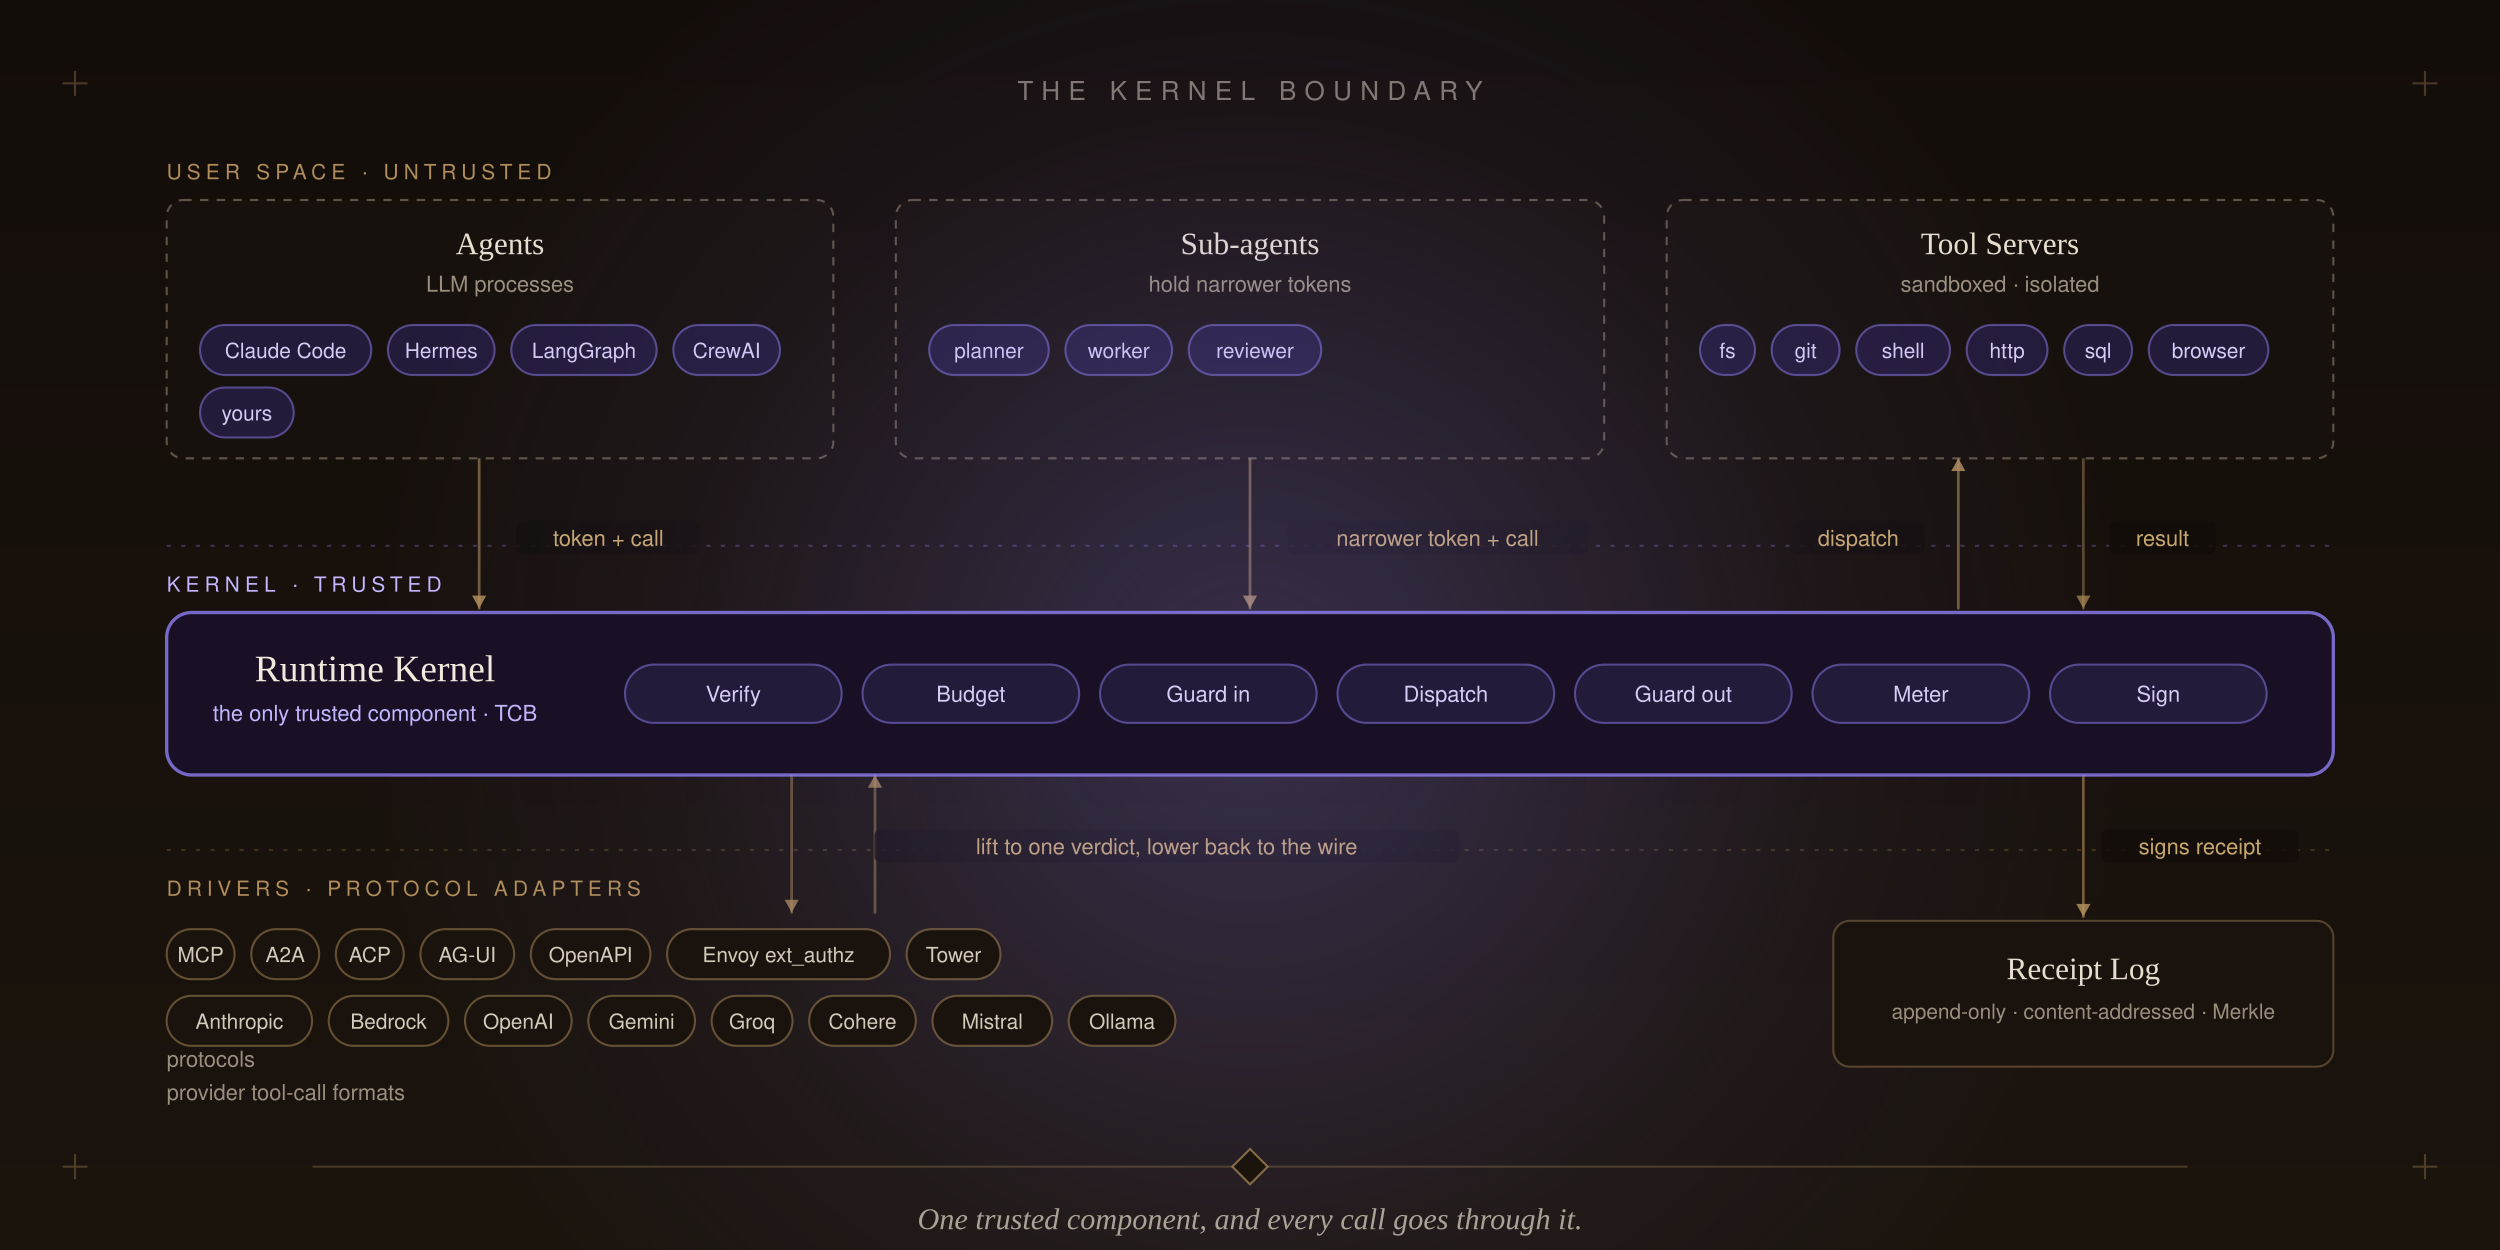
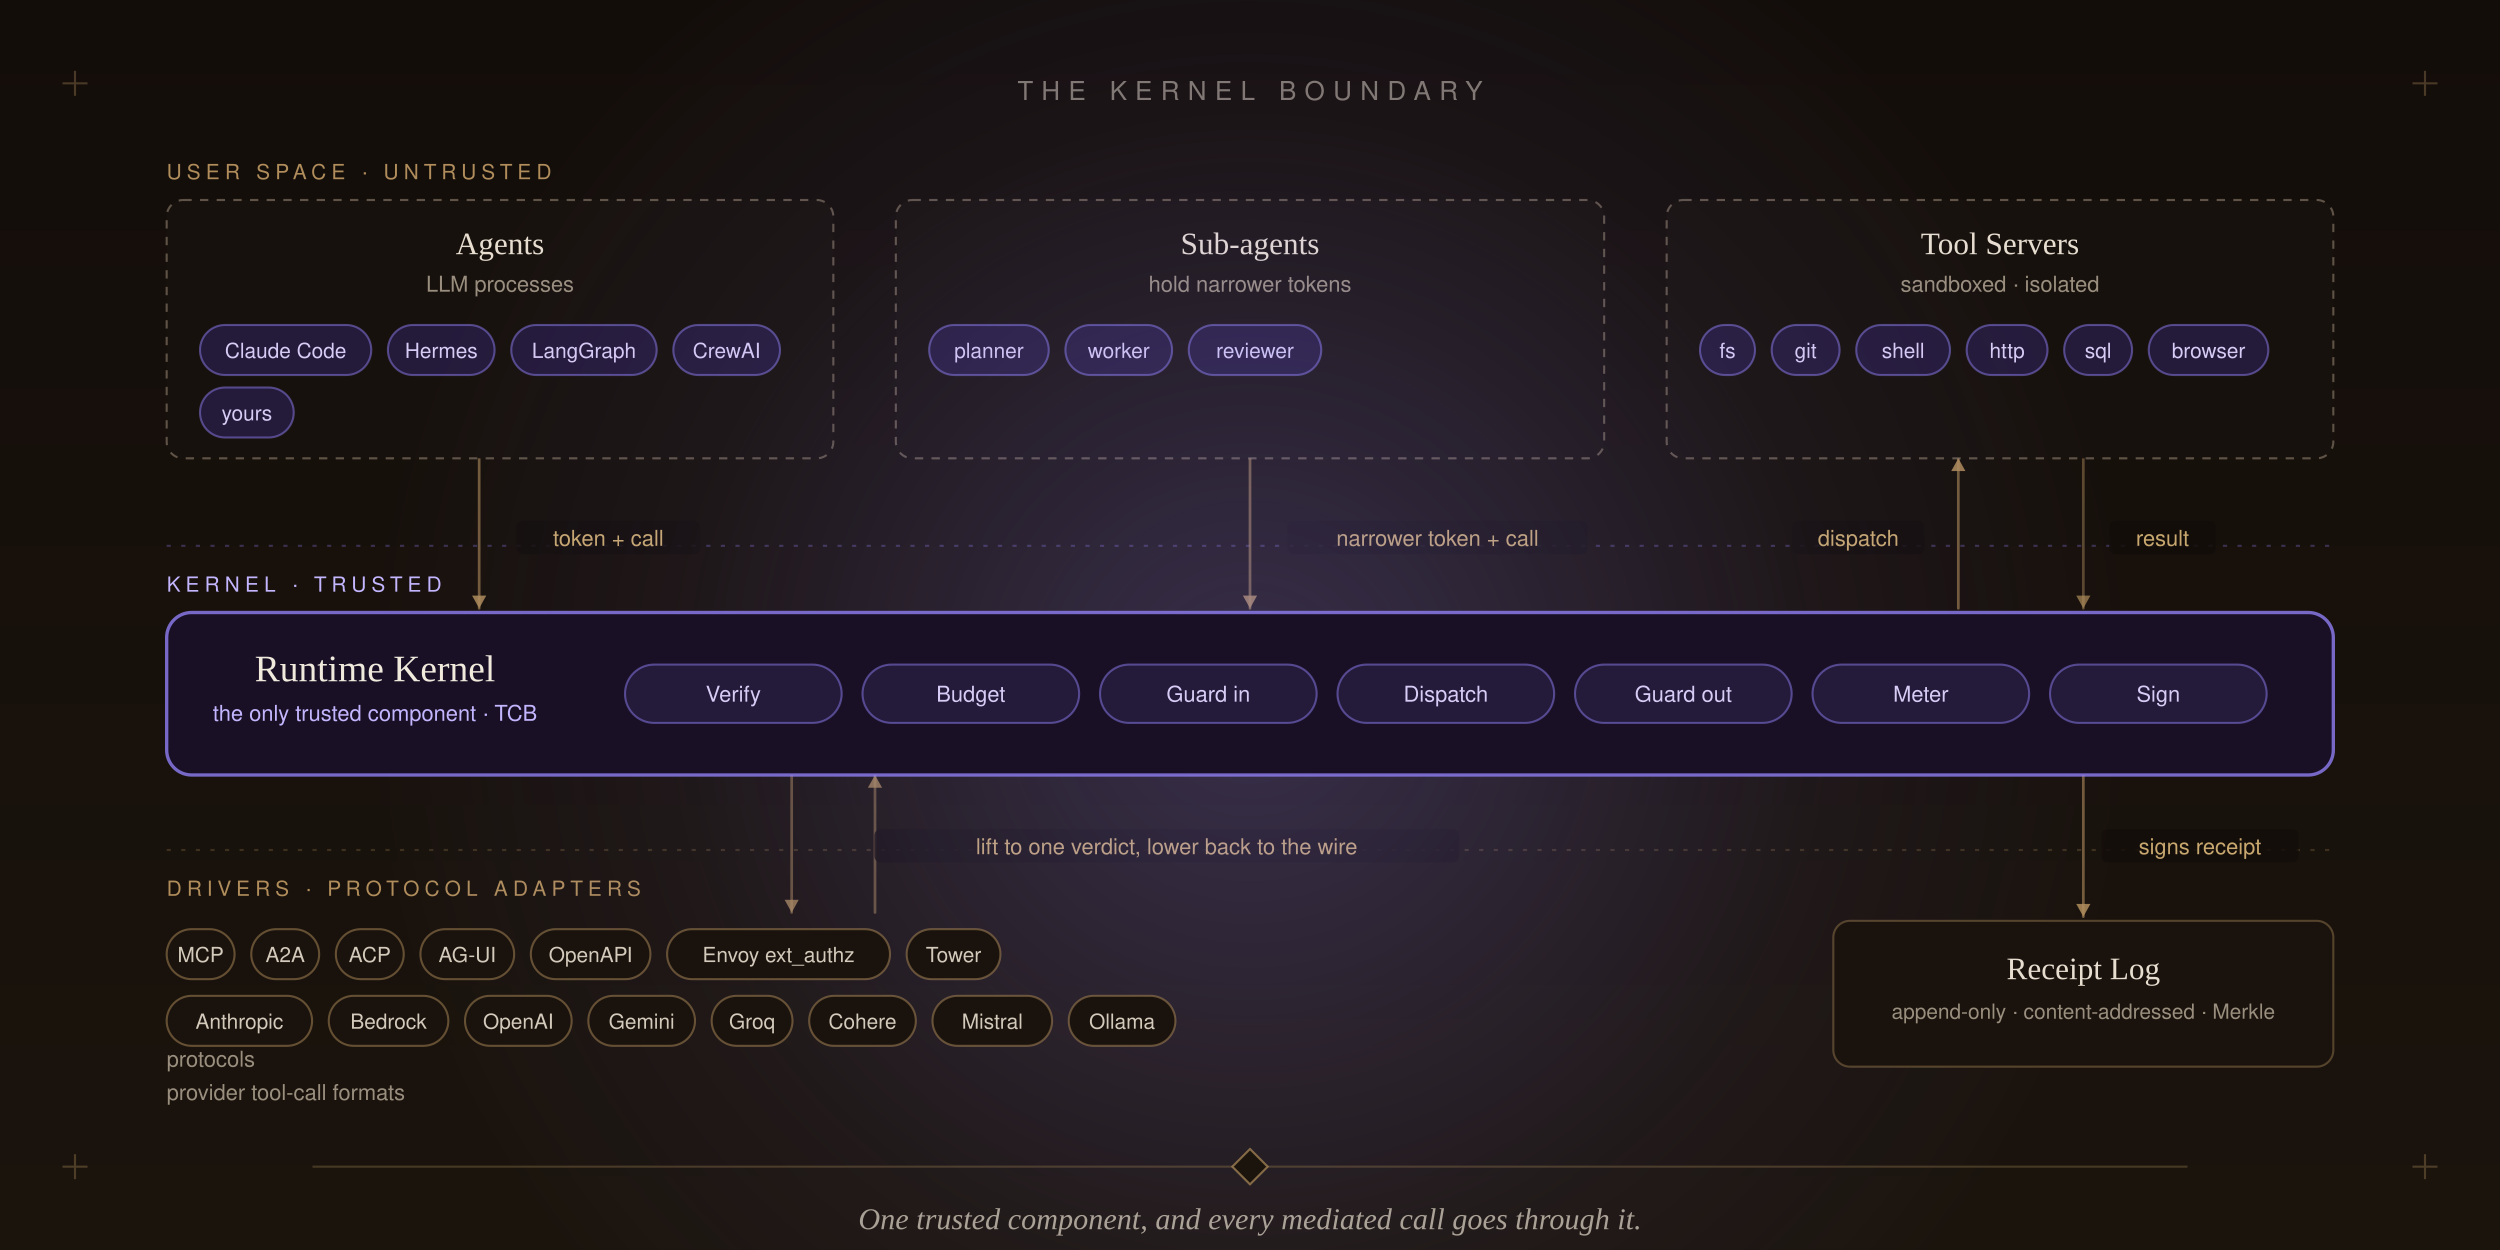
- <svg xmlns="http://www.w3.org/2000/svg" viewBox="0 0 1200 600" width="1200" height="600" role="img" aria-label="The Chio kernel boundary: agents, sub-agents, and tool servers run untrusted in user space; every call crosses into the Runtime Kernel, which verifies, budgets, guards, dispatches, meters, and signs; protocol and provider adapters sit beneath it as drivers; every decision lands in an append-only receipt log.">
+ <svg xmlns="http://www.w3.org/2000/svg" viewBox="0 0 1200 600" width="1200" height="600" role="img" aria-label="The Chio kernel boundary: agents, sub-agents, and tool servers run untrusted in user space; every mediated call crosses into the Runtime Kernel, which verifies, budgets, guards, dispatches, meters, and signs; protocol and provider adapters sit beneath it as drivers; every decision lands in an append-only receipt log.">
  <defs>
    <linearGradient id="kbbg" x1="0" y1="0" x2="0" y2="1">
      <stop offset="0" stop-color="#130d0a" />
      <stop offset="1" stop-color="#1b140d" />
    </linearGradient>
    <radialGradient id="kbglow" cx="50%" cy="50%" r="50%">
      <stop offset="0" stop-color="#8f7ff2" stop-opacity="0.32" />
      <stop offset="0.6" stop-color="#8f7ff2" stop-opacity="0.07" />
      <stop offset="1" stop-color="#8f7ff2" stop-opacity="0" />
    </radialGradient>
    <radialGradient id="kbkglow" cx="50%" cy="50%" r="50%">
      <stop offset="0" stop-color="#8f7ff2" stop-opacity="0.28" />
      <stop offset="0.65" stop-color="#8f7ff2" stop-opacity="0.06" />
      <stop offset="1" stop-color="#8f7ff2" stop-opacity="0" />
    </radialGradient>
  </defs>
  <rect width="1200" height="600" fill="url(#kbbg)" />
  <g stroke="#b08d5b" stroke-opacity="0.35" stroke-width="1">
    <path d="M30 40 H42 M36 34 V46" />
    <path d="M1158 40 H1170 M1164 34 V46" />
    <path d="M30 560 H42 M36 554 V566" />
    <path d="M1158 560 H1170 M1164 554 V566" />
  </g>
  <text x="600.0" y="48" text-anchor="middle" font-family="-apple-system, 'Segoe UI', Helvetica, Arial, sans-serif" font-size="12.5" letter-spacing="4" fill="#d8cfc0" fill-opacity="0.55">THE KERNEL BOUNDARY</text>
  <text x="80" y="86" text-anchor="start" font-family="-apple-system, 'Segoe UI', Helvetica, Arial, sans-serif" font-size="10" letter-spacing="2.5" fill="#b08d5b">USER SPACE · UNTRUSTED</text>
  <path d="M80 262 H1120" stroke="#8f7ff2" stroke-opacity="0.3" stroke-width="1" stroke-dasharray="2 5" />
  <text x="80" y="284" text-anchor="start" font-family="-apple-system, 'Segoe UI', Helvetica, Arial, sans-serif" font-size="10" letter-spacing="2.5" fill="#c3b6ff">KERNEL · TRUSTED</text>
  <path d="M80 408 H1120" stroke="#b08d5b" stroke-opacity="0.25" stroke-width="1" stroke-dasharray="2 5" />
  <text x="80" y="430" text-anchor="start" font-family="-apple-system, 'Segoe UI', Helvetica, Arial, sans-serif" font-size="10" letter-spacing="2.5" fill="#b08d5b">DRIVERS · PROTOCOL ADAPTERS</text>
  <path d="M230 220 L230 292" stroke="#b08d5b" stroke-opacity="0.6" stroke-width="1.3" fill="none" stroke-linecap="round" />
  <path d="M230 292 L226.6 285.9 L233.4 285.9 Z" fill="#b08d5b" fill-opacity="0.85" />
  <rect x="247.8" y="250" width="88.4" height="16" rx="3" fill="#130d0a" fill-opacity="0.85" />
  <text x="292" y="262" text-anchor="middle" font-family="-apple-system, 'Segoe UI', Helvetica, Arial, sans-serif" font-size="10.5" fill="#c8a86f">token + call</text>
  <path d="M600 220 L600 292" stroke="#b08d5b" stroke-opacity="0.6" stroke-width="1.3" fill="none" stroke-linecap="round" />
  <path d="M600 292 L596.6 285.9 L603.4 285.9 Z" fill="#b08d5b" fill-opacity="0.85" />
  <rect x="617.9" y="250" width="144.2" height="16" rx="3" fill="#130d0a" fill-opacity="0.85" />
  <text x="690" y="262" text-anchor="middle" font-family="-apple-system, 'Segoe UI', Helvetica, Arial, sans-serif" font-size="10.5" fill="#c8a86f">narrower token + call</text>
  <path d="M940 292 L940 220" stroke="#b08d5b" stroke-opacity="0.6" stroke-width="1.3" fill="none" stroke-linecap="round" />
  <path d="M940 220 L943.4 226.1 L936.6 226.1 Z" fill="#b08d5b" fill-opacity="0.85" />
  <rect x="860.2" y="250" width="63.6" height="16" rx="3" fill="#130d0a" fill-opacity="0.85" />
  <text x="892" y="262" text-anchor="middle" font-family="-apple-system, 'Segoe UI', Helvetica, Arial, sans-serif" font-size="10.5" fill="#c8a86f">dispatch</text>
  <path d="M1000 220 L1000 292" stroke="#b08d5b" stroke-opacity="0.45" stroke-width="1.3" fill="none" stroke-linecap="round" />
  <path d="M1000 292 L996.6 285.9 L1003.4 285.9 Z" fill="#b08d5b" fill-opacity="0.70" />
  <rect x="1012.4" y="250" width="51.2" height="16" rx="3" fill="#130d0a" fill-opacity="0.85" />
  <text x="1038" y="262" text-anchor="middle" font-family="-apple-system, 'Segoe UI', Helvetica, Arial, sans-serif" font-size="10.5" fill="#c8a86f">result</text>
  <path d="M380 372 L380 438" stroke="#b08d5b" stroke-opacity="0.5" stroke-width="1.3" fill="none" stroke-linecap="round" />
  <path d="M380 438 L376.6 431.9 L383.4 431.9 Z" fill="#b08d5b" fill-opacity="0.75" />
  <path d="M420 438 L420 372" stroke="#b08d5b" stroke-opacity="0.5" stroke-width="1.3" fill="none" stroke-linecap="round" />
  <path d="M420 372 L423.4 378.1 L416.6 378.1 Z" fill="#b08d5b" fill-opacity="0.75" />
  <rect x="419.7" y="398" width="280.6" height="16" rx="3" fill="#130d0a" fill-opacity="0.85" />
  <text x="560" y="410" text-anchor="middle" font-family="-apple-system, 'Segoe UI', Helvetica, Arial, sans-serif" font-size="10.5" fill="#c8a86f">lift to one verdict, lower back to the wire</text>
  <path d="M1000 372 L1000 440" stroke="#b08d5b" stroke-opacity="0.6" stroke-width="1.3" fill="none" stroke-linecap="round" />
  <path d="M1000 440 L996.6 433.9 L1003.4 433.9 Z" fill="#b08d5b" fill-opacity="0.85" />
  <rect x="1008.7" y="398" width="94.6" height="16" rx="3" fill="#130d0a" fill-opacity="0.85" />
  <text x="1056" y="410" text-anchor="middle" font-family="-apple-system, 'Segoe UI', Helvetica, Arial, sans-serif" font-size="10.5" fill="#c8a86f">signs receipt</text>
  <rect x="80" y="96" width="320" height="124" rx="8" fill="#17110d" stroke="#9a8b76" stroke-opacity="0.55" stroke-dasharray="4 4" />
  <text x="240.0" y="122" text-anchor="middle" font-family="Georgia, 'Times New Roman', serif" font-size="15" fill="#e7ded0">Agents</text>
  <text x="240.0" y="140" text-anchor="middle" font-family="-apple-system, 'Segoe UI', Helvetica, Arial, sans-serif" font-size="10.5" fill="#9a8f7e">LLM processes</text>
  <rect x="96" y="156" width="82.2" height="24" rx="12.0" fill="#241a3a" stroke="#8f7ff2" stroke-opacity="0.5" />
  <text x="137.1" y="171.8" text-anchor="middle" font-family="-apple-system, 'Segoe UI', Helvetica, Arial, sans-serif" font-size="10" fill="#d7ccf5">Claude Code</text>
  <rect x="186.2" y="156" width="51.2" height="24" rx="12.0" fill="#241a3a" stroke="#8f7ff2" stroke-opacity="0.5" />
  <text x="211.8" y="171.8" text-anchor="middle" font-family="-apple-system, 'Segoe UI', Helvetica, Arial, sans-serif" font-size="10" fill="#d7ccf5">Hermes</text>
  <rect x="245.4" y="156" width="69.8" height="24" rx="12.0" fill="#241a3a" stroke="#8f7ff2" stroke-opacity="0.5" />
  <text x="280.3" y="171.8" text-anchor="middle" font-family="-apple-system, 'Segoe UI', Helvetica, Arial, sans-serif" font-size="10" fill="#d7ccf5">LangGraph</text>
  <rect x="323.2" y="156" width="51.2" height="24" rx="12.0" fill="#241a3a" stroke="#8f7ff2" stroke-opacity="0.5" />
  <text x="348.8" y="171.8" text-anchor="middle" font-family="-apple-system, 'Segoe UI', Helvetica, Arial, sans-serif" font-size="10" fill="#d7ccf5">CrewAI</text>
  <rect x="96" y="186" width="45.0" height="24" rx="12.0" fill="#241a3a" stroke="#8f7ff2" stroke-opacity="0.5" />
  <text x="118.5" y="201.8" text-anchor="middle" font-family="-apple-system, 'Segoe UI', Helvetica, Arial, sans-serif" font-size="10" fill="#d7ccf5">yours</text>
  <rect x="430" y="96" width="340" height="124" rx="8" fill="#17110d" stroke="#9a8b76" stroke-opacity="0.55" stroke-dasharray="4 4" />
  <text x="600.0" y="122" text-anchor="middle" font-family="Georgia, 'Times New Roman', serif" font-size="15" fill="#e7ded0">Sub-agents</text>
  <text x="600.0" y="140" text-anchor="middle" font-family="-apple-system, 'Segoe UI', Helvetica, Arial, sans-serif" font-size="10.5" fill="#9a8f7e">hold narrower tokens</text>
  <rect x="446" y="156" width="57.4" height="24" rx="12.0" fill="#241a3a" stroke="#8f7ff2" stroke-opacity="0.5" />
  <text x="474.7" y="171.8" text-anchor="middle" font-family="-apple-system, 'Segoe UI', Helvetica, Arial, sans-serif" font-size="10" fill="#d7ccf5">planner</text>
  <rect x="511.4" y="156" width="51.2" height="24" rx="12.0" fill="#241a3a" stroke="#8f7ff2" stroke-opacity="0.5" />
  <text x="537.0" y="171.8" text-anchor="middle" font-family="-apple-system, 'Segoe UI', Helvetica, Arial, sans-serif" font-size="10" fill="#d7ccf5">worker</text>
  <rect x="570.6" y="156" width="63.6" height="24" rx="12.0" fill="#241a3a" stroke="#8f7ff2" stroke-opacity="0.5" />
  <text x="602.4" y="171.8" text-anchor="middle" font-family="-apple-system, 'Segoe UI', Helvetica, Arial, sans-serif" font-size="10" fill="#d7ccf5">reviewer</text>
  <rect x="800" y="96" width="320" height="124" rx="8" fill="#17110d" stroke="#9a8b76" stroke-opacity="0.55" stroke-dasharray="4 4" />
  <text x="960.0" y="122" text-anchor="middle" font-family="Georgia, 'Times New Roman', serif" font-size="15" fill="#e7ded0">Tool Servers</text>
  <text x="960.0" y="140" text-anchor="middle" font-family="-apple-system, 'Segoe UI', Helvetica, Arial, sans-serif" font-size="10.5" fill="#9a8f7e">sandboxed · isolated</text>
  <rect x="816" y="156" width="26.4" height="24" rx="12.0" fill="#241a3a" stroke="#8f7ff2" stroke-opacity="0.5" />
  <text x="829.2" y="171.8" text-anchor="middle" font-family="-apple-system, 'Segoe UI', Helvetica, Arial, sans-serif" font-size="10" fill="#d7ccf5">fs</text>
  <rect x="850.4" y="156" width="32.6" height="24" rx="12.0" fill="#241a3a" stroke="#8f7ff2" stroke-opacity="0.5" />
  <text x="866.7" y="171.8" text-anchor="middle" font-family="-apple-system, 'Segoe UI', Helvetica, Arial, sans-serif" font-size="10" fill="#d7ccf5">git</text>
  <rect x="891.0" y="156" width="45.0" height="24" rx="12.0" fill="#241a3a" stroke="#8f7ff2" stroke-opacity="0.5" />
  <text x="913.5" y="171.8" text-anchor="middle" font-family="-apple-system, 'Segoe UI', Helvetica, Arial, sans-serif" font-size="10" fill="#d7ccf5">shell</text>
  <rect x="944.0" y="156" width="38.8" height="24" rx="12.0" fill="#241a3a" stroke="#8f7ff2" stroke-opacity="0.5" />
  <text x="963.4" y="171.8" text-anchor="middle" font-family="-apple-system, 'Segoe UI', Helvetica, Arial, sans-serif" font-size="10" fill="#d7ccf5">http</text>
  <rect x="990.8" y="156" width="32.6" height="24" rx="12.0" fill="#241a3a" stroke="#8f7ff2" stroke-opacity="0.5" />
  <text x="1007.1" y="171.8" text-anchor="middle" font-family="-apple-system, 'Segoe UI', Helvetica, Arial, sans-serif" font-size="10" fill="#d7ccf5">sql</text>
  <rect x="1031.4" y="156" width="57.4" height="24" rx="12.0" fill="#241a3a" stroke="#8f7ff2" stroke-opacity="0.5" />
  <text x="1060.1" y="171.8" text-anchor="middle" font-family="-apple-system, 'Segoe UI', Helvetica, Arial, sans-serif" font-size="10" fill="#d7ccf5">browser</text>
  <circle cx="600.0" cy="333.0" r="420" fill="url(#kbkglow)" />
  <rect x="80" y="294" width="1040" height="78" rx="12" fill="#191026" stroke="#8f7ff2" stroke-opacity="0.8" stroke-width="1.6" />
  <text x="180" y="327" text-anchor="middle" font-family="Georgia, 'Times New Roman', serif" font-size="18" fill="#f0eadd">Runtime Kernel</text>
  <text x="180" y="346" text-anchor="middle" font-family="-apple-system, 'Segoe UI', Helvetica, Arial, sans-serif" font-size="10.5" fill="#c3b6ff">the only trusted component · TCB</text>
  <rect x="300" y="319" width="104" height="28" rx="14.0" fill="#241a3a" stroke="#8f7ff2" stroke-opacity="0.5" />
  <text x="352.0" y="336.8" text-anchor="middle" font-family="-apple-system, 'Segoe UI', Helvetica, Arial, sans-serif" font-size="10.5" fill="#d7ccf5">Verify</text>
  <rect x="414" y="319" width="104" height="28" rx="14.0" fill="#241a3a" stroke="#8f7ff2" stroke-opacity="0.5" />
  <text x="466.0" y="336.8" text-anchor="middle" font-family="-apple-system, 'Segoe UI', Helvetica, Arial, sans-serif" font-size="10.5" fill="#d7ccf5">Budget</text>
  <rect x="528" y="319" width="104" height="28" rx="14.0" fill="#241a3a" stroke="#8f7ff2" stroke-opacity="0.5" />
  <text x="580.0" y="336.8" text-anchor="middle" font-family="-apple-system, 'Segoe UI', Helvetica, Arial, sans-serif" font-size="10.5" fill="#d7ccf5">Guard in</text>
  <rect x="642" y="319" width="104" height="28" rx="14.0" fill="#241a3a" stroke="#8f7ff2" stroke-opacity="0.5" />
  <text x="694.0" y="336.8" text-anchor="middle" font-family="-apple-system, 'Segoe UI', Helvetica, Arial, sans-serif" font-size="10.5" fill="#d7ccf5">Dispatch</text>
  <rect x="756" y="319" width="104" height="28" rx="14.0" fill="#241a3a" stroke="#8f7ff2" stroke-opacity="0.5" />
  <text x="808.0" y="336.8" text-anchor="middle" font-family="-apple-system, 'Segoe UI', Helvetica, Arial, sans-serif" font-size="10.5" fill="#d7ccf5">Guard out</text>
  <rect x="870" y="319" width="104" height="28" rx="14.0" fill="#241a3a" stroke="#8f7ff2" stroke-opacity="0.5" />
  <text x="922.0" y="336.8" text-anchor="middle" font-family="-apple-system, 'Segoe UI', Helvetica, Arial, sans-serif" font-size="10.5" fill="#d7ccf5">Meter</text>
  <rect x="984" y="319" width="104" height="28" rx="14.0" fill="#241a3a" stroke="#8f7ff2" stroke-opacity="0.5" />
  <text x="1036.0" y="336.8" text-anchor="middle" font-family="-apple-system, 'Segoe UI', Helvetica, Arial, sans-serif" font-size="10.5" fill="#d7ccf5">Sign</text>
  <rect x="80" y="446" width="32.6" height="24" rx="12.0" fill="#1a130d" stroke="#b08d5b" stroke-opacity="0.5" />
  <text x="96.3" y="461.8" text-anchor="middle" font-family="-apple-system, 'Segoe UI', Helvetica, Arial, sans-serif" font-size="10" fill="#d3cabb">MCP</text>
  <rect x="120.6" y="446" width="32.6" height="24" rx="12.0" fill="#1a130d" stroke="#b08d5b" stroke-opacity="0.5" />
  <text x="136.9" y="461.8" text-anchor="middle" font-family="-apple-system, 'Segoe UI', Helvetica, Arial, sans-serif" font-size="10" fill="#d3cabb">A2A</text>
  <rect x="161.2" y="446" width="32.6" height="24" rx="12.0" fill="#1a130d" stroke="#b08d5b" stroke-opacity="0.5" />
  <text x="177.5" y="461.8" text-anchor="middle" font-family="-apple-system, 'Segoe UI', Helvetica, Arial, sans-serif" font-size="10" fill="#d3cabb">ACP</text>
  <rect x="201.8" y="446" width="45.0" height="24" rx="12.0" fill="#1a130d" stroke="#b08d5b" stroke-opacity="0.5" />
  <text x="224.3" y="461.8" text-anchor="middle" font-family="-apple-system, 'Segoe UI', Helvetica, Arial, sans-serif" font-size="10" fill="#d3cabb">AG-UI</text>
  <rect x="254.8" y="446" width="57.4" height="24" rx="12.0" fill="#1a130d" stroke="#b08d5b" stroke-opacity="0.5" />
  <text x="283.5" y="461.8" text-anchor="middle" font-family="-apple-system, 'Segoe UI', Helvetica, Arial, sans-serif" font-size="10" fill="#d3cabb">OpenAPI</text>
  <rect x="320.2" y="446" width="107.0" height="24" rx="12.0" fill="#1a130d" stroke="#b08d5b" stroke-opacity="0.5" />
  <text x="373.7" y="461.8" text-anchor="middle" font-family="-apple-system, 'Segoe UI', Helvetica, Arial, sans-serif" font-size="10" fill="#d3cabb">Envoy ext_authz</text>
  <rect x="435.2" y="446" width="45.0" height="24" rx="12.0" fill="#1a130d" stroke="#b08d5b" stroke-opacity="0.5" />
  <text x="457.7" y="461.8" text-anchor="middle" font-family="-apple-system, 'Segoe UI', Helvetica, Arial, sans-serif" font-size="10" fill="#d3cabb">Tower</text>
  <rect x="80" y="478" width="69.8" height="24" rx="12.0" fill="#1a130d" stroke="#b08d5b" stroke-opacity="0.5" />
  <text x="114.9" y="493.8" text-anchor="middle" font-family="-apple-system, 'Segoe UI', Helvetica, Arial, sans-serif" font-size="10" fill="#d3cabb">Anthropic</text>
  <rect x="157.8" y="478" width="57.4" height="24" rx="12.0" fill="#1a130d" stroke="#b08d5b" stroke-opacity="0.5" />
  <text x="186.5" y="493.8" text-anchor="middle" font-family="-apple-system, 'Segoe UI', Helvetica, Arial, sans-serif" font-size="10" fill="#d3cabb">Bedrock</text>
  <rect x="223.2" y="478" width="51.2" height="24" rx="12.0" fill="#1a130d" stroke="#b08d5b" stroke-opacity="0.5" />
  <text x="248.8" y="493.8" text-anchor="middle" font-family="-apple-system, 'Segoe UI', Helvetica, Arial, sans-serif" font-size="10" fill="#d3cabb">OpenAI</text>
  <rect x="282.4" y="478" width="51.2" height="24" rx="12.0" fill="#1a130d" stroke="#b08d5b" stroke-opacity="0.5" />
  <text x="308" y="493.8" text-anchor="middle" font-family="-apple-system, 'Segoe UI', Helvetica, Arial, sans-serif" font-size="10" fill="#d3cabb">Gemini</text>
  <rect x="341.6" y="478" width="38.8" height="24" rx="12.0" fill="#1a130d" stroke="#b08d5b" stroke-opacity="0.5" />
  <text x="361.0" y="493.8" text-anchor="middle" font-family="-apple-system, 'Segoe UI', Helvetica, Arial, sans-serif" font-size="10" fill="#d3cabb">Groq</text>
  <rect x="388.4" y="478" width="51.2" height="24" rx="12.0" fill="#1a130d" stroke="#b08d5b" stroke-opacity="0.5" />
  <text x="414" y="493.8" text-anchor="middle" font-family="-apple-system, 'Segoe UI', Helvetica, Arial, sans-serif" font-size="10" fill="#d3cabb">Cohere</text>
  <rect x="447.6" y="478" width="57.4" height="24" rx="12.0" fill="#1a130d" stroke="#b08d5b" stroke-opacity="0.5" />
  <text x="476.3" y="493.8" text-anchor="middle" font-family="-apple-system, 'Segoe UI', Helvetica, Arial, sans-serif" font-size="10" fill="#d3cabb">Mistral</text>
  <rect x="513.0" y="478" width="51.2" height="24" rx="12.0" fill="#1a130d" stroke="#b08d5b" stroke-opacity="0.5" />
  <text x="538.6" y="493.8" text-anchor="middle" font-family="-apple-system, 'Segoe UI', Helvetica, Arial, sans-serif" font-size="10" fill="#d3cabb">Ollama</text>
  <text x="80" y="512" text-anchor="start" font-family="-apple-system, 'Segoe UI', Helvetica, Arial, sans-serif" font-size="10.5" fill="#9a8f7e">protocols</text>
  <text x="80" y="528" text-anchor="start" font-family="-apple-system, 'Segoe UI', Helvetica, Arial, sans-serif" font-size="10.5" fill="#9a8f7e">provider tool-call formats</text>
  <rect x="880" y="442" width="240" height="70" rx="8" fill="#1a130d" stroke="#b08d5b" stroke-opacity="0.4" />
  <text x="1000" y="470" text-anchor="middle" font-family="Georgia, 'Times New Roman', serif" font-size="15" fill="#e7ded0">Receipt Log</text>
  <text x="1000" y="489" text-anchor="middle" font-family="-apple-system, 'Segoe UI', Helvetica, Arial, sans-serif" font-size="10" fill="#9a8f7e">append-only · content-addressed · Merkle</text>
  <path d="M150.0 560 H1050.0" stroke="#b08d5b" stroke-opacity="0.3" stroke-width="1" />
  <rect x="594.0" y="554" width="12" height="12" transform="rotate(45 600.0 560)" fill="#1b140d" stroke="#b08d5b" stroke-opacity="0.7" />
-   <text x="600.0" y="590" text-anchor="middle" font-family="Georgia, 'Times New Roman', serif" font-size="14.5" font-style="italic" fill="#d8cfc0" fill-opacity="0.75">One trusted component, and every call goes through it.</text>
+   <text x="600.0" y="590" text-anchor="middle" font-family="Georgia, 'Times New Roman', serif" font-size="14.5" font-style="italic" fill="#d8cfc0" fill-opacity="0.75">One trusted component, and every mediated call goes through it.</text>
</svg>
